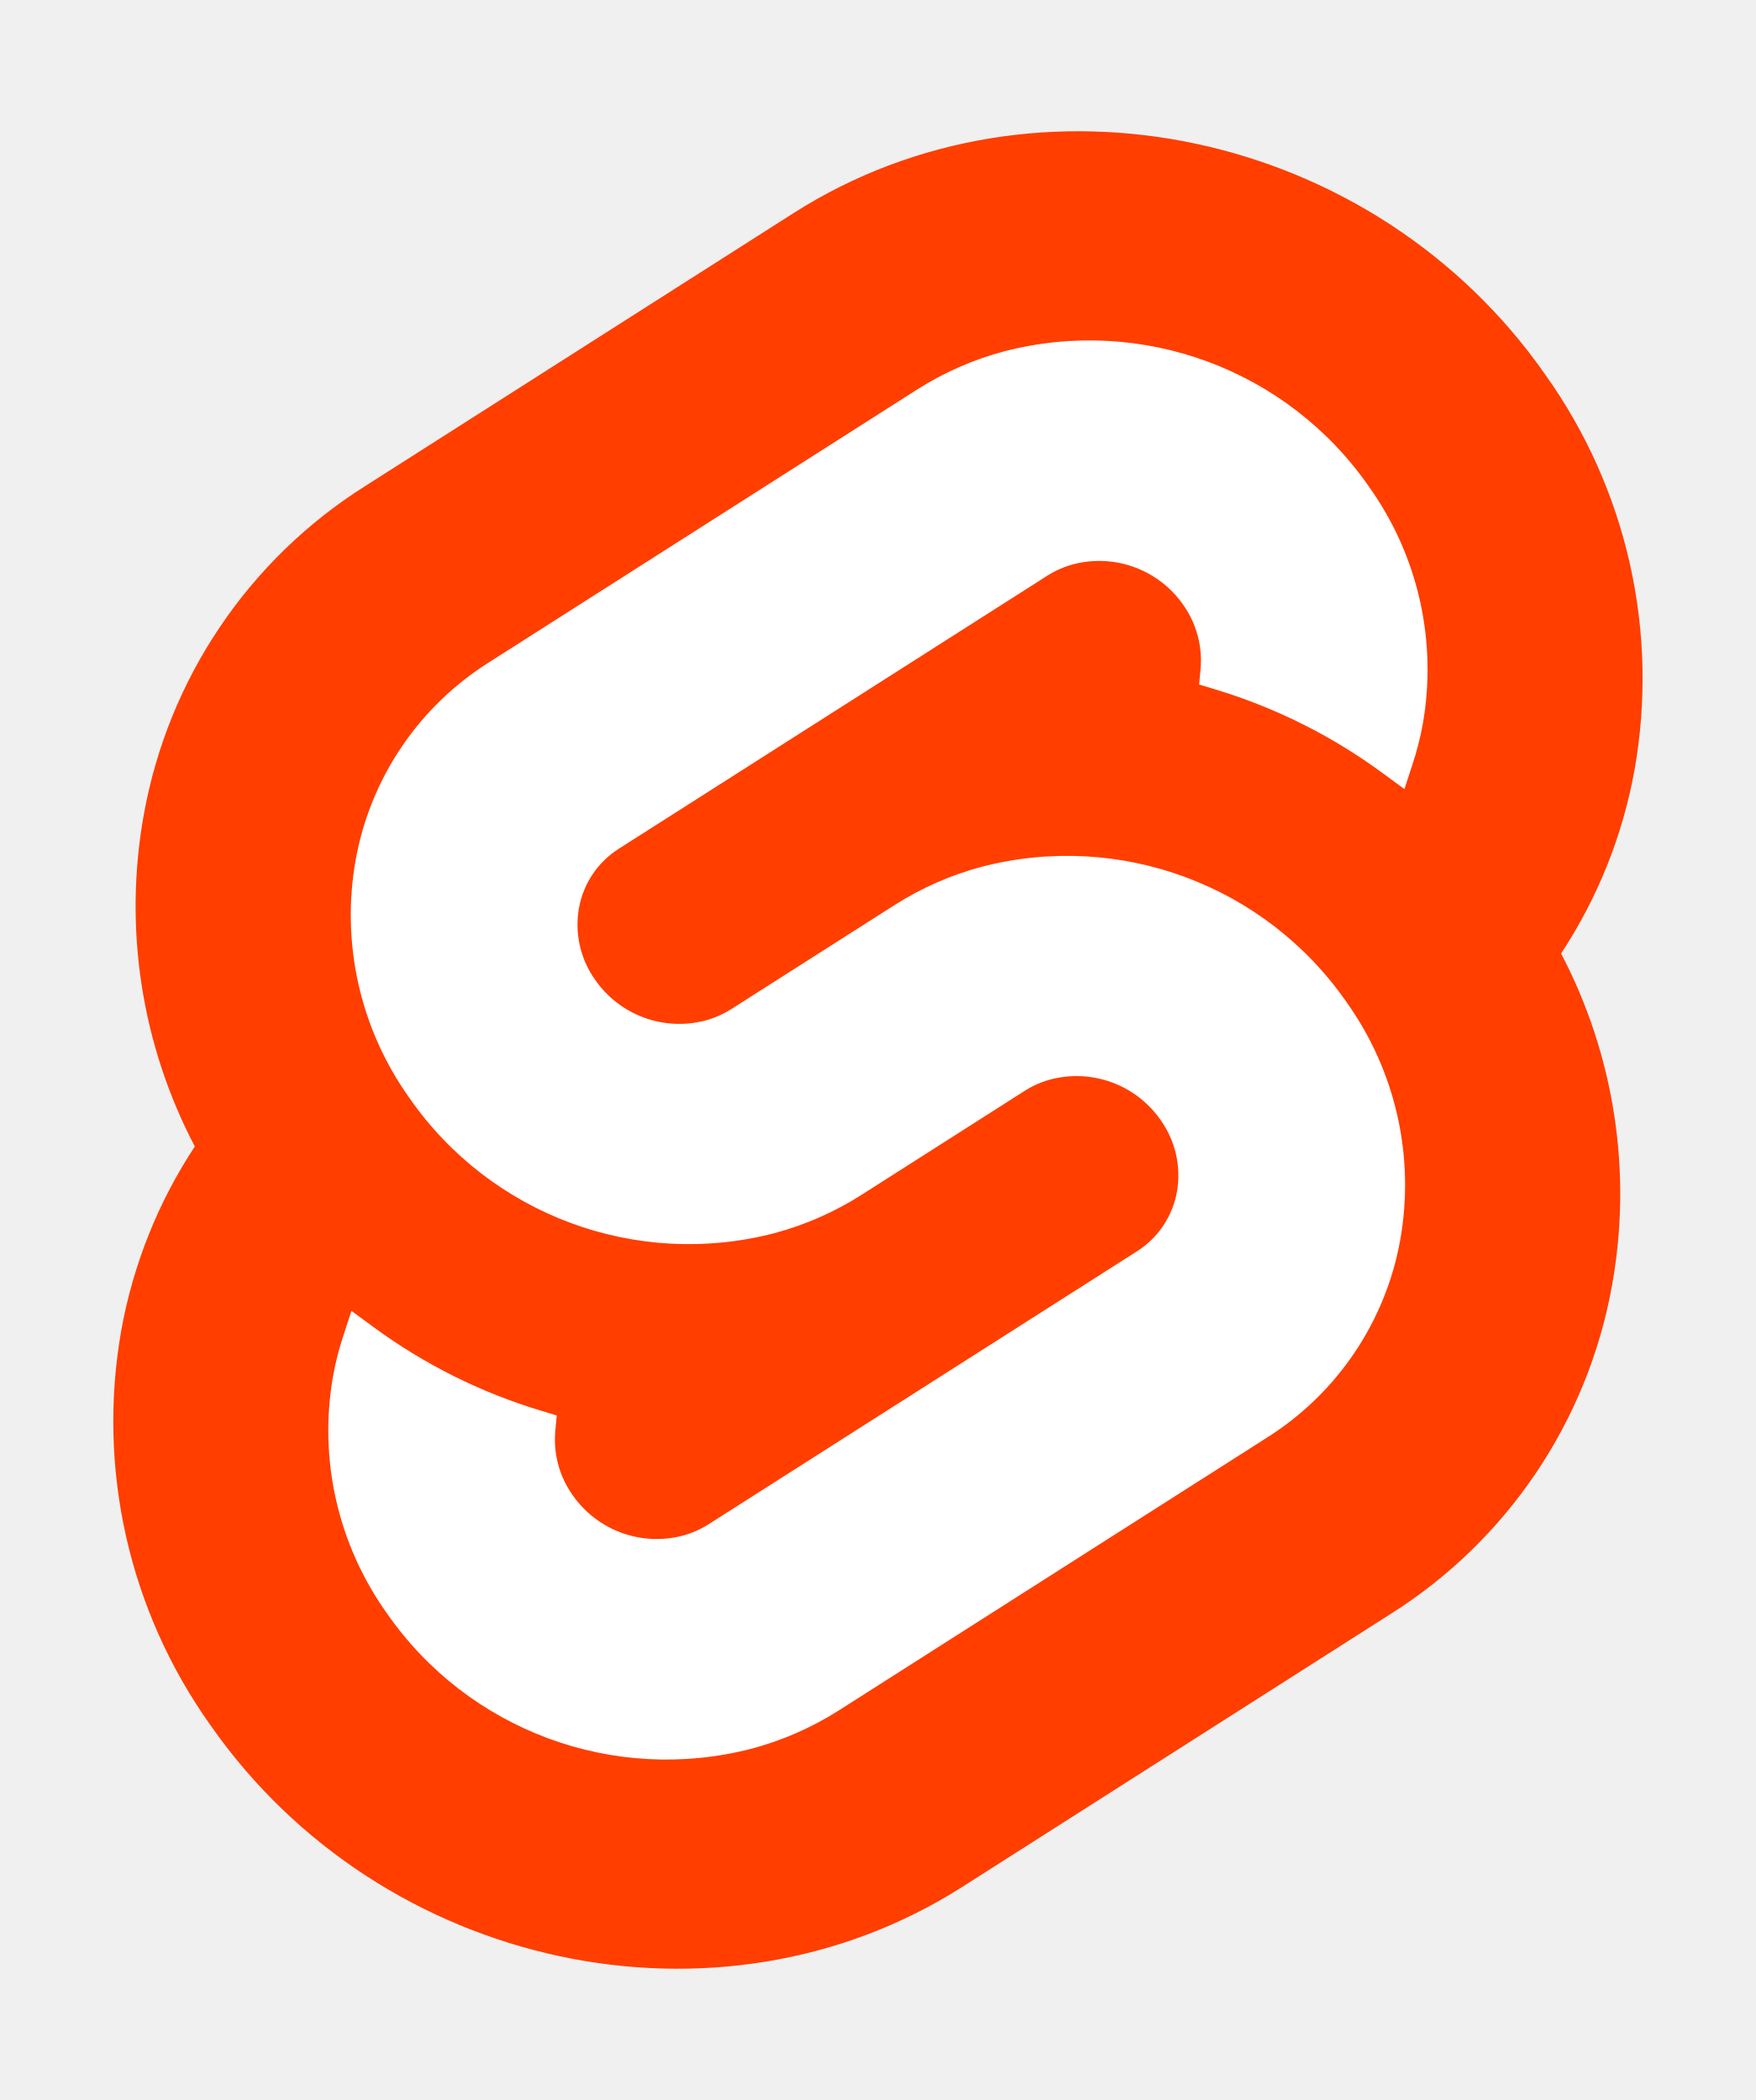
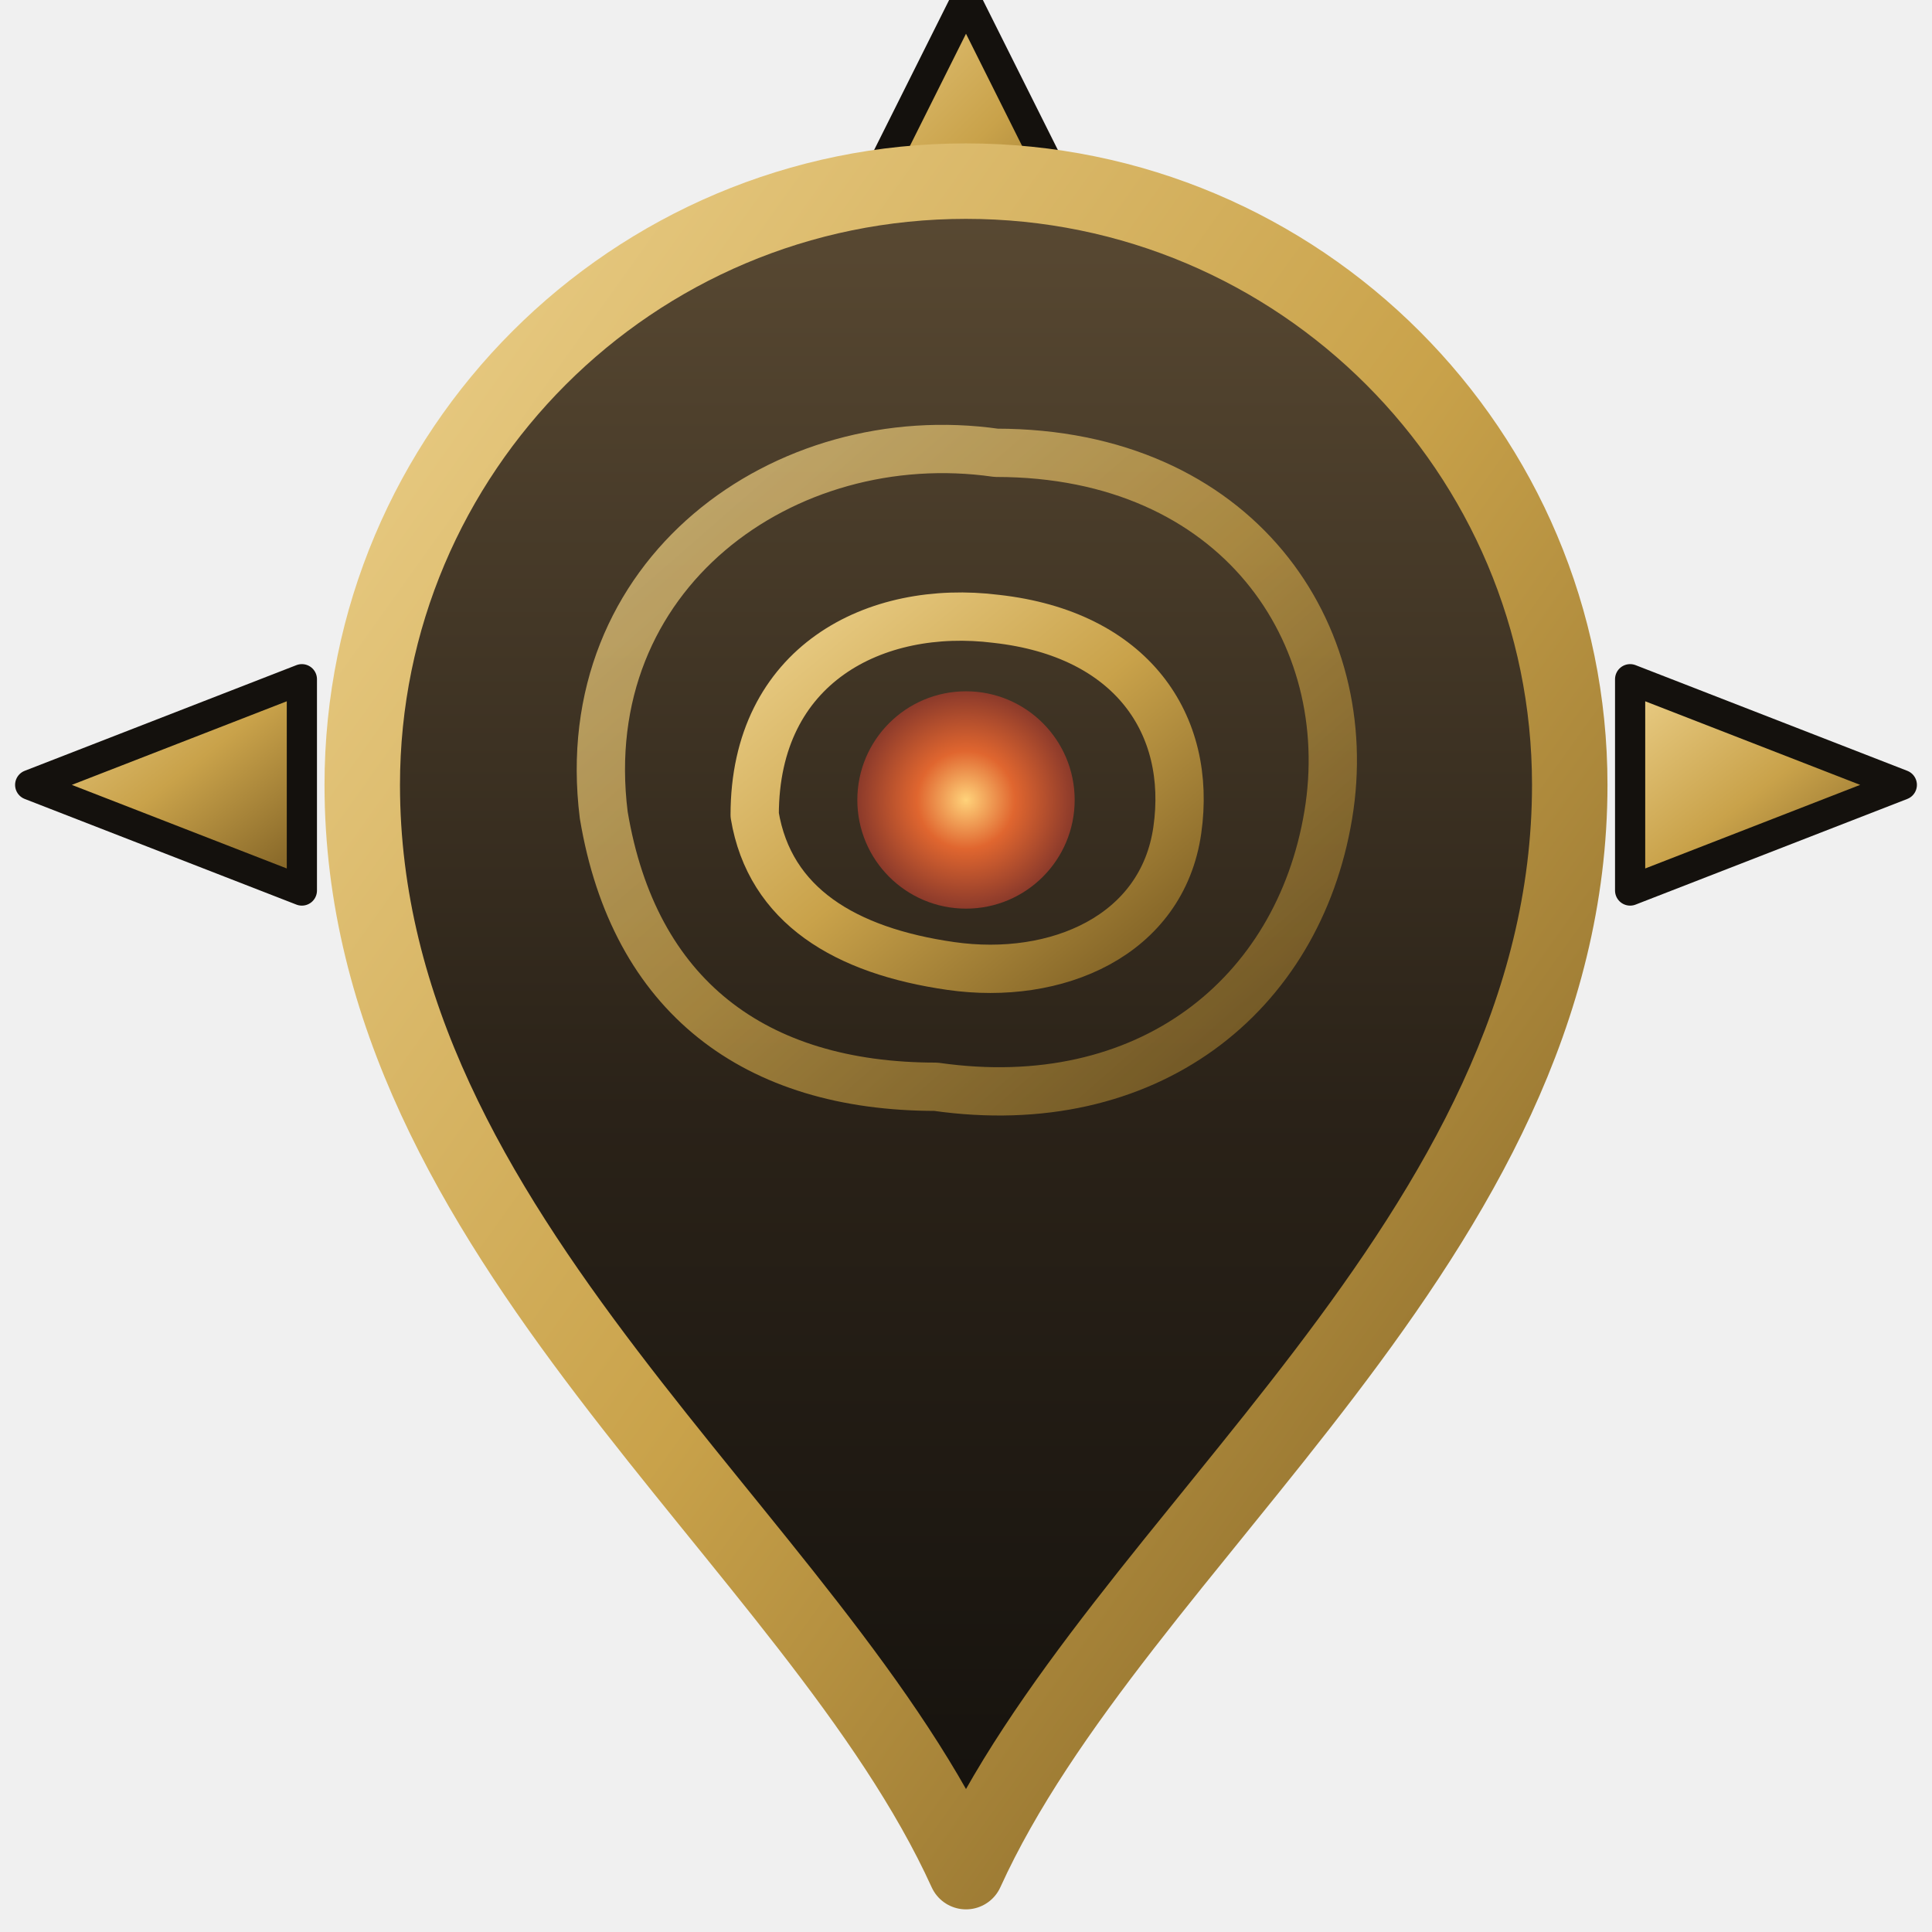
- <svg xmlns="http://www.w3.org/2000/svg" width="107" height="128" viewBox="0 0 107 128">
-   <path d="M94.157 22.819c-10.4-14.885-30.94-19.297-45.792-9.835L22.282 29.608A29.92 29.92 0 0 0 8.764 49.65a31.5 31.5 0 0 0 3.108 20.231 30 30 0 0 0-4.477 11.183 31.9 31.9 0 0 0 5.448 24.116c10.402 14.887 30.942 19.297 45.791 9.835l26.083-16.624A29.92 29.92 0 0 0 98.235 78.35a31.53 31.53 0 0 0-3.105-20.232 30 30 0 0 0 4.474-11.182 31.88 31.88 0 0 0-5.447-24.116" style="fill:#ff3e00" />
-   <path d="M45.817 106.582a20.72 20.72 0 0 1-22.237-8.243 19.17 19.17 0 0 1-3.277-14.503 18 18 0 0 1 .624-2.435l.49-1.498 1.337.981a33.6 33.6 0 0 0 10.203 5.098l.97.294-.09.968a5.85 5.85 0 0 0 1.052 3.878 6.24 6.24 0 0 0 6.695 2.485 5.8 5.8 0 0 0 1.603-.704L69.27 76.28a5.43 5.43 0 0 0 2.45-3.631 5.8 5.8 0 0 0-.987-4.371 6.24 6.24 0 0 0-6.698-2.487 5.7 5.7 0 0 0-1.6.704l-9.953 6.345a19 19 0 0 1-5.296 2.326 20.72 20.72 0 0 1-22.237-8.243 19.17 19.17 0 0 1-3.277-14.502 17.99 17.99 0 0 1 8.13-12.052l26.081-16.623a19 19 0 0 1 5.3-2.329 20.72 20.72 0 0 1 22.237 8.243 19.17 19.17 0 0 1 3.277 14.503 18 18 0 0 1-.624 2.435l-.49 1.498-1.337-.98a33.6 33.6 0 0 0-10.203-5.1l-.97-.294.09-.968a5.86 5.86 0 0 0-1.052-3.878 6.24 6.24 0 0 0-6.696-2.485 5.8 5.8 0 0 0-1.602.704L37.73 51.72a5.42 5.42 0 0 0-2.449 3.63 5.79 5.79 0 0 0 .986 4.372 6.24 6.24 0 0 0 6.698 2.486 5.8 5.8 0 0 0 1.602-.704l9.952-6.342a19 19 0 0 1 5.295-2.328 20.72 20.72 0 0 1 22.237 8.242 19.17 19.17 0 0 1 3.277 14.503 18 18 0 0 1-8.13 12.053l-26.081 16.622a19 19 0 0 1-5.3 2.328" style="fill:#fff" />
+ <svg xmlns="http://www.w3.org/2000/svg" viewBox="0 0 64 64">
+   <defs>
+     <linearGradient id="iron" x1="0" y1="0" x2="0" y2="1">
+       <stop offset="0" stop-color="#5a4a33" />
+       <stop offset="0.55" stop-color="#2a2218" />
+       <stop offset="1" stop-color="#14110d" />
+     </linearGradient>
+     <linearGradient id="brass" x1="0" y1="0" x2="1" y2="1">
+       <stop offset="0" stop-color="#ecd08a" />
+       <stop offset="0.5" stop-color="#c9a24a" />
+       <stop offset="1" stop-color="#7a5c22" />
+     </linearGradient>
+     <radialGradient id="ember" cx="0.5" cy="0.5" r="0.5">
+       <stop offset="0" stop-color="#ffd27a" />
+       <stop offset="0.45" stop-color="#e0662f" />
+       <stop offset="1" stop-color="#8b3a2b" />
+     </radialGradient>
+   </defs>
+   <g fill="url(#brass)" stroke="#14110d" stroke-width="1" stroke-linejoin="round">
+     <path d="M32 0 L37 10 L27 10 Z" />
+     <path d="M63 26 L54 29.5 L54 22.5 Z" />
+     <path d="M1 26 L10 22.5 L10 29.5 Z" />
+   </g>
+   <path d="M32 62 C27 51 12 41 12 26 A20 20 0 1 1 52 26 C52 41 37 51 32 62 Z" fill="url(#iron)" stroke="url(#brass)" stroke-width="2.5" stroke-linejoin="round" />
+   <g fill="none" stroke="url(#brass)" stroke-linecap="round" stroke-linejoin="round">
+     <path d="M20 27 C19 19 26 14 33 15 C41 15 45 21 44 27 C43 33 38 37 31 36 C25 36 21 33 20 27 Z" stroke-width="1.6" opacity="0.75" />
+     <path d="M25 27 C25 22 29 20 33 20.5 C37.5 21 39.5 24 39 27.5 C38.5 31 35 32.5 31.5 32 C28 31.5 25.5 30 25 27 Z" stroke-width="1.6" />
+   </g>
+   <circle cx="32" cy="26.5" r="3.6" fill="url(#ember)" />
</svg>
